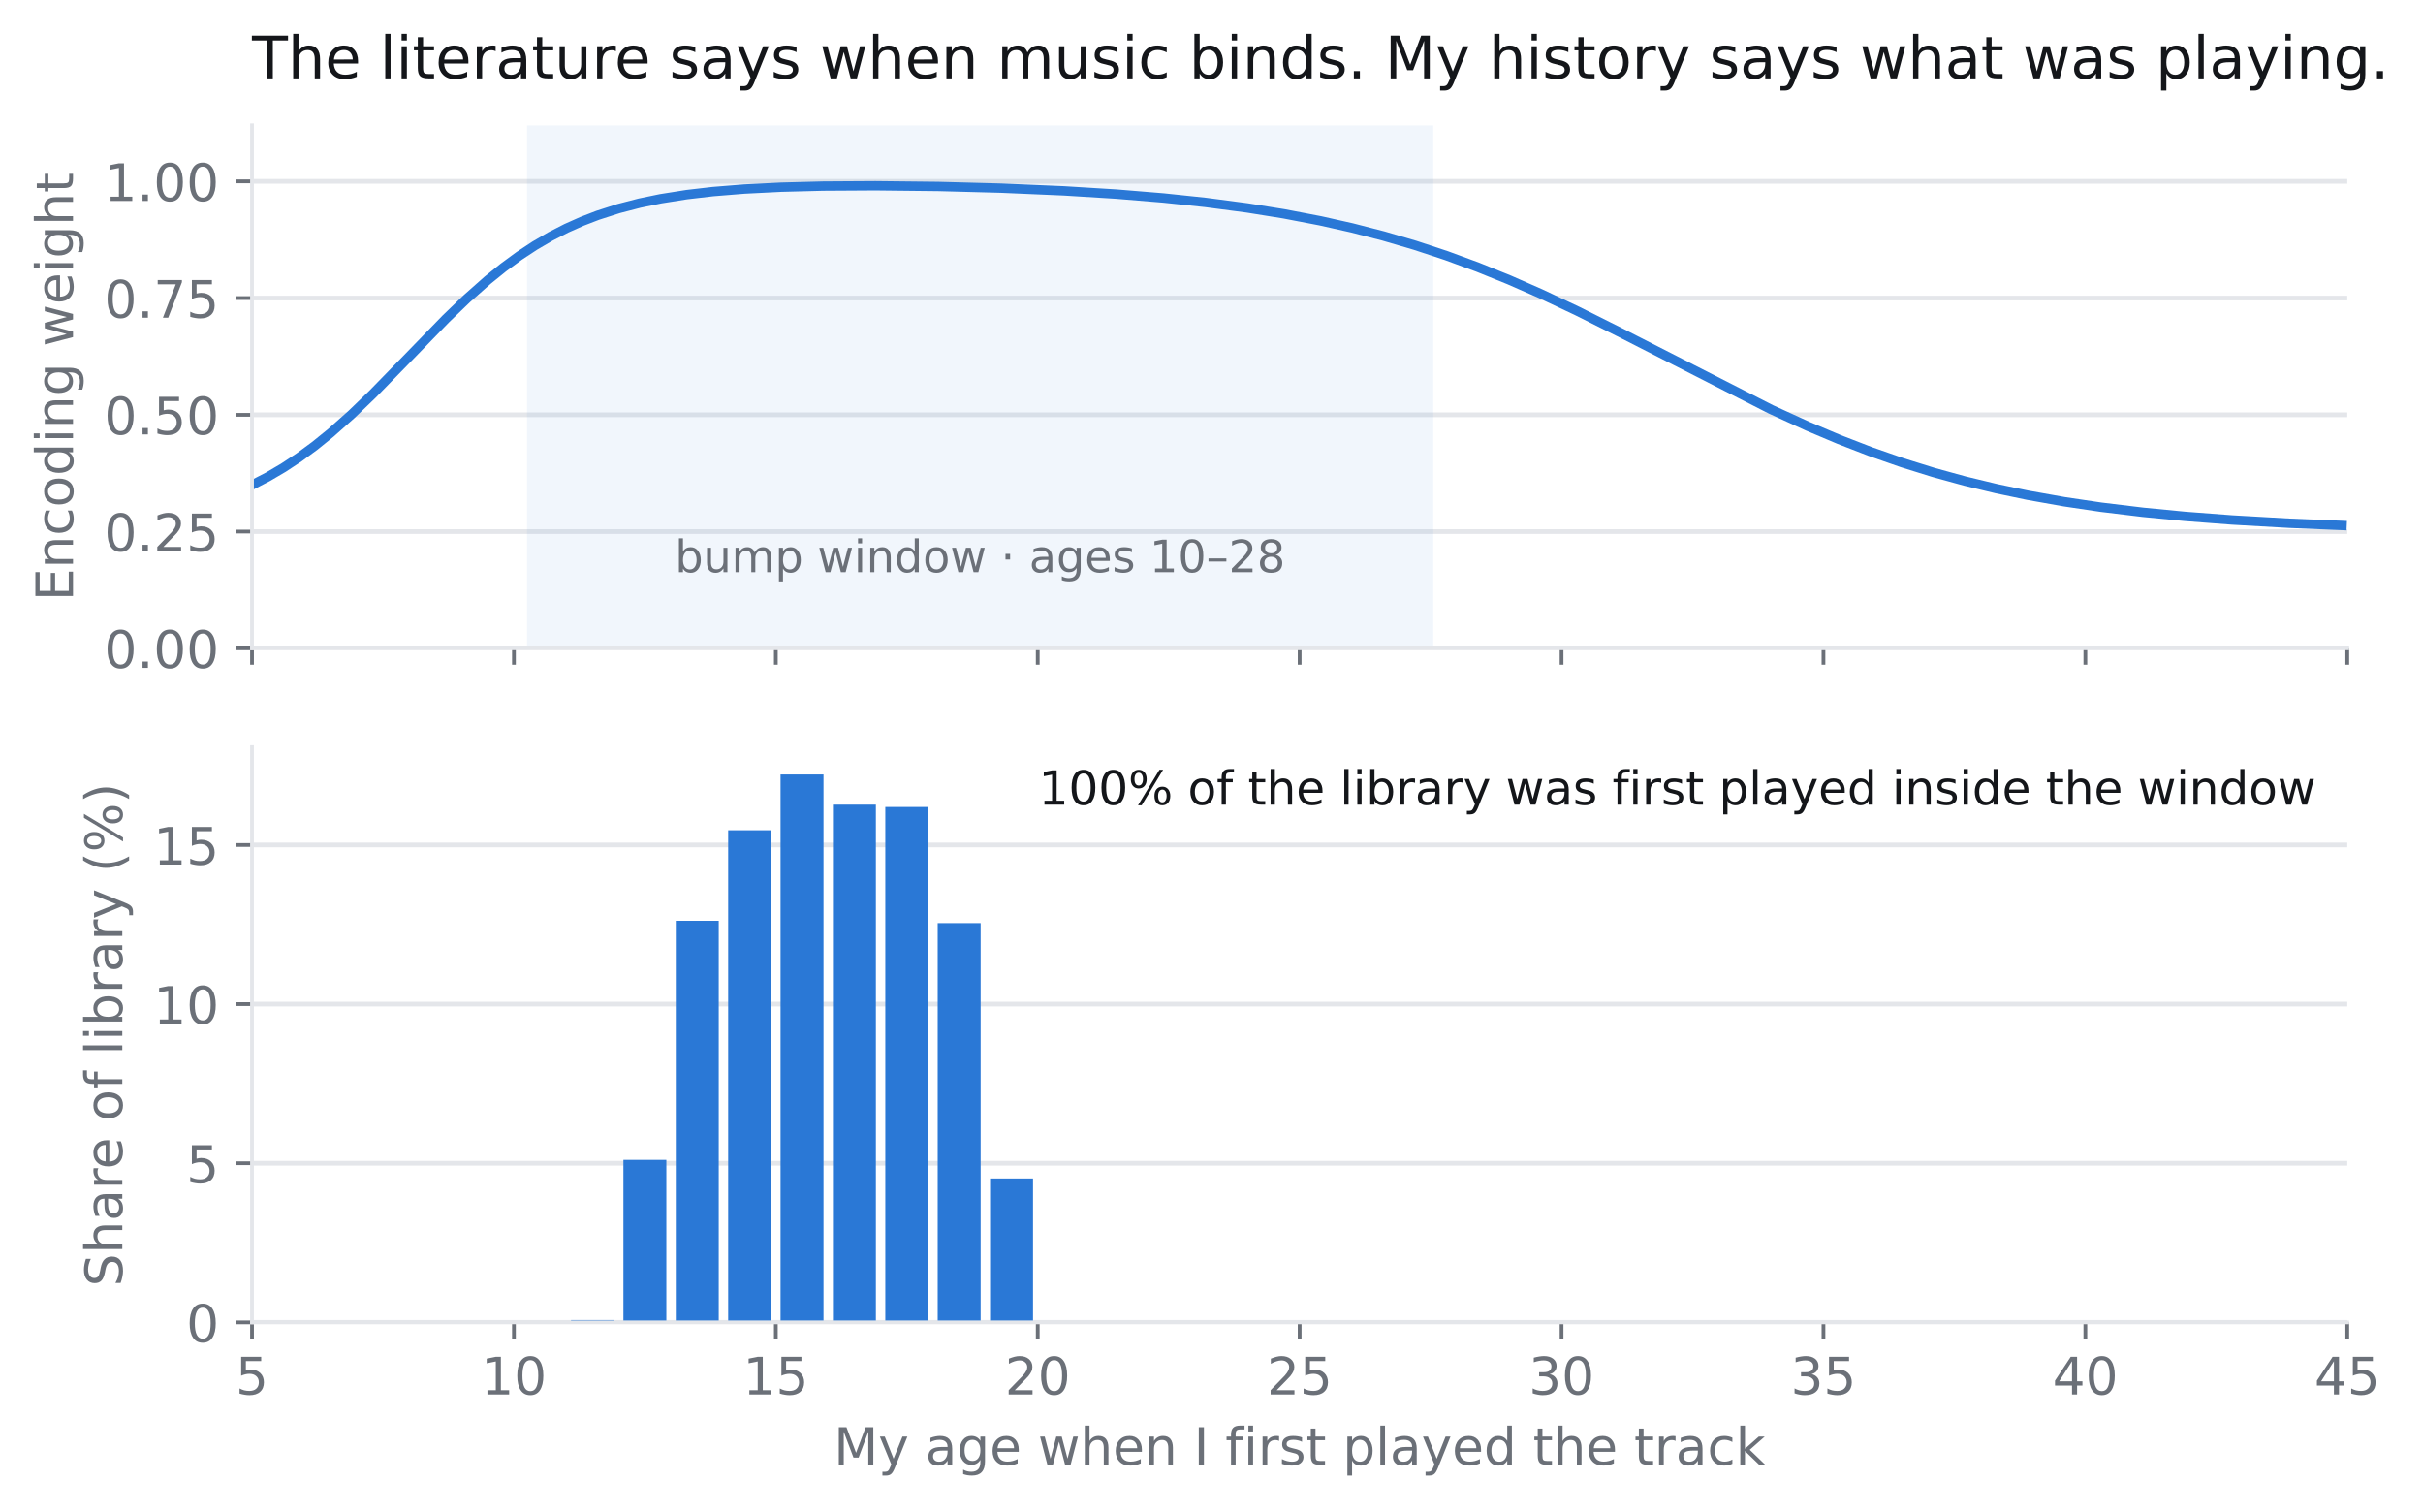
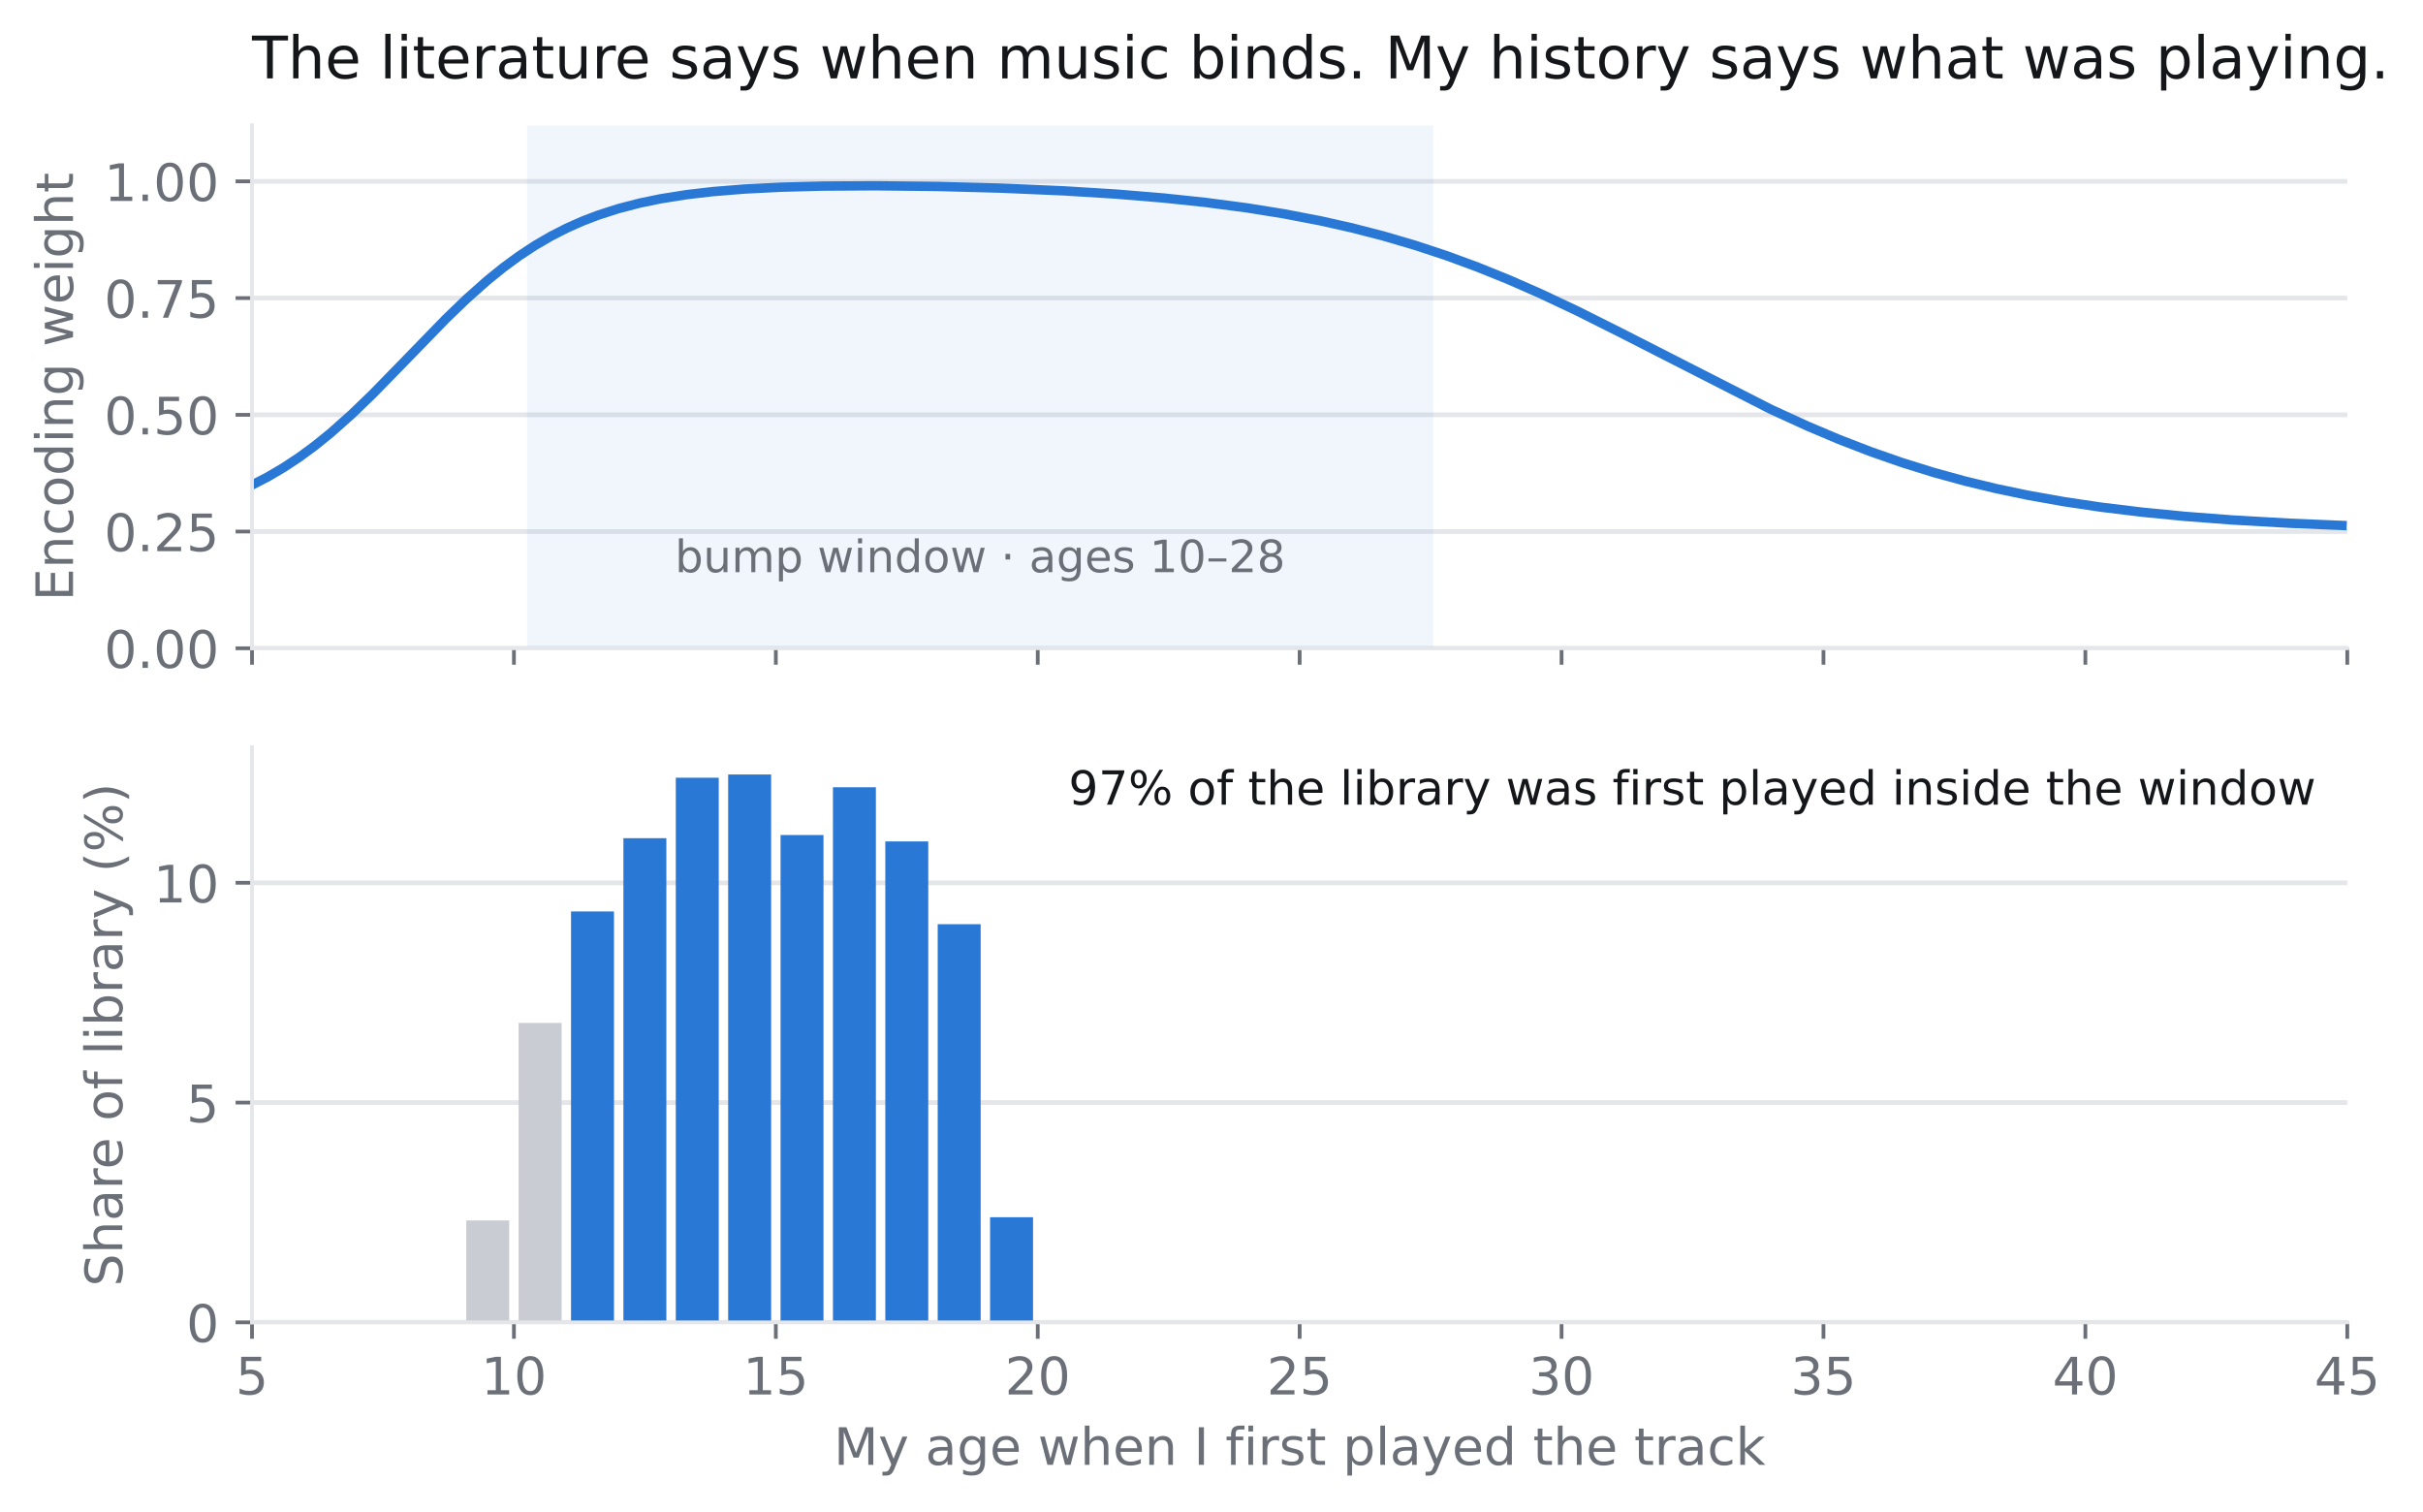
<svg xmlns="http://www.w3.org/2000/svg" xmlns:xlink="http://www.w3.org/1999/xlink" width="516.225pt" height="321.923pt" viewBox="0 0 516.225 321.923" version="1.1">
  <defs>
    <style type="text/css">*{stroke-linejoin: round; stroke-linecap: butt}</style>
  </defs>
  <g id="figure_1">
    <g id="patch_1">
      <path d="M 0 321.923  L 516.225 321.923  L 516.225 0  L 0 0  L 0 321.923  z " style="fill: none" />
    </g>
    <g id="axes_1">
      <g id="patch_2">
        <path d="M 53.693 138.111  L 500.093 138.111  L 500.093 26.698  L 53.693 26.698  L 53.693 138.111  z " style="fill: none" />
      </g>
      <g id="matplotlib.axis_1">
        <g id="xtick_1">
          <g id="line2d_1">
            <defs>
              <path id="m1d3ef57451" d="M 0 0  L 0 3.5  " style="stroke: #6b7078; stroke-width: 0.8" />
            </defs>
            <g>
              <use xlink:href="#m1d3ef57451" x="53.693" y="138.111" style="fill: #6b7078; stroke: #6b7078; stroke-width: 0.8" />
            </g>
          </g>
        </g>
        <g id="xtick_2">
          <g id="line2d_2">
            <g>
              <use xlink:href="#m1d3ef57451" x="109.493" y="138.111" style="fill: #6b7078; stroke: #6b7078; stroke-width: 0.8" />
            </g>
          </g>
        </g>
        <g id="xtick_3">
          <g id="line2d_3">
            <g>
              <use xlink:href="#m1d3ef57451" x="165.293" y="138.111" style="fill: #6b7078; stroke: #6b7078; stroke-width: 0.8" />
            </g>
          </g>
        </g>
        <g id="xtick_4">
          <g id="line2d_4">
            <g>
              <use xlink:href="#m1d3ef57451" x="221.093" y="138.111" style="fill: #6b7078; stroke: #6b7078; stroke-width: 0.8" />
            </g>
          </g>
        </g>
        <g id="xtick_5">
          <g id="line2d_5">
            <g>
              <use xlink:href="#m1d3ef57451" x="276.893" y="138.111" style="fill: #6b7078; stroke: #6b7078; stroke-width: 0.8" />
            </g>
          </g>
        </g>
        <g id="xtick_6">
          <g id="line2d_6">
            <g>
              <use xlink:href="#m1d3ef57451" x="332.693" y="138.111" style="fill: #6b7078; stroke: #6b7078; stroke-width: 0.8" />
            </g>
          </g>
        </g>
        <g id="xtick_7">
          <g id="line2d_7">
            <g>
              <use xlink:href="#m1d3ef57451" x="388.493" y="138.111" style="fill: #6b7078; stroke: #6b7078; stroke-width: 0.8" />
            </g>
          </g>
        </g>
        <g id="xtick_8">
          <g id="line2d_8">
            <g>
              <use xlink:href="#m1d3ef57451" x="444.293" y="138.111" style="fill: #6b7078; stroke: #6b7078; stroke-width: 0.8" />
            </g>
          </g>
        </g>
        <g id="xtick_9">
          <g id="line2d_9">
            <g>
              <use xlink:href="#m1d3ef57451" x="500.093" y="138.111" style="fill: #6b7078; stroke: #6b7078; stroke-width: 0.8" />
            </g>
          </g>
        </g>
      </g>
      <g id="matplotlib.axis_2">
        <g id="ytick_1">
          <g id="line2d_10">
            <path d="M 53.693 138.111  L 500.093 138.111  " clip-path="url(#pc9b5b9067f)" style="fill: none; stroke: #e4e6ea; stroke-linecap: square" />
          </g>
          <g id="line2d_11">
            <defs>
              <path id="md67586d767" d="M 0 0  L -3.5 0  " style="stroke: #6b7078; stroke-width: 0.8" />
            </defs>
            <g>
              <use xlink:href="#md67586d767" x="53.693" y="138.111" style="fill: #6b7078; stroke: #6b7078; stroke-width: 0.8" />
            </g>
          </g>
          <g id="text_1">
            <text style="font-size: 11px; font-family: 'DejaVu Sans'; text-anchor: end; fill: #6b7078" x="46.693" y="142.29" transform="rotate(-0 46.69305 142.2896)">0.00</text>
          </g>
        </g>
        <g id="ytick_2">
          <g id="line2d_12">
            <path d="M 53.693 113.242  L 500.093 113.242  " clip-path="url(#pc9b5b9067f)" style="fill: none; stroke: #e4e6ea; stroke-linecap: square" />
          </g>
          <g id="line2d_13">
            <g>
              <use xlink:href="#md67586d767" x="53.693" y="113.242" style="fill: #6b7078; stroke: #6b7078; stroke-width: 0.8" />
            </g>
          </g>
          <g id="text_2">
            <text style="font-size: 11px; font-family: 'DejaVu Sans'; text-anchor: end; fill: #6b7078" x="46.693" y="117.421" transform="rotate(-0 46.69305 117.4207)">0.25</text>
          </g>
        </g>
        <g id="ytick_3">
          <g id="line2d_14">
            <path d="M 53.693 88.373  L 500.093 88.373  " clip-path="url(#pc9b5b9067f)" style="fill: none; stroke: #e4e6ea; stroke-linecap: square" />
          </g>
          <g id="line2d_15">
            <g>
              <use xlink:href="#md67586d767" x="53.693" y="88.373" style="fill: #6b7078; stroke: #6b7078; stroke-width: 0.8" />
            </g>
          </g>
          <g id="text_3">
            <text style="font-size: 11px; font-family: 'DejaVu Sans'; text-anchor: end; fill: #6b7078" x="46.693" y="92.552" transform="rotate(-0 46.69305 92.55173)">0.50</text>
          </g>
        </g>
        <g id="ytick_4">
          <g id="line2d_16">
            <path d="M 53.693 63.504  L 500.093 63.504  " clip-path="url(#pc9b5b9067f)" style="fill: none; stroke: #e4e6ea; stroke-linecap: square" />
          </g>
          <g id="line2d_17">
            <g>
              <use xlink:href="#md67586d767" x="53.693" y="63.504" style="fill: #6b7078; stroke: #6b7078; stroke-width: 0.8" />
            </g>
          </g>
          <g id="text_4">
            <text style="font-size: 11px; font-family: 'DejaVu Sans'; text-anchor: end; fill: #6b7078" x="46.693" y="67.683" transform="rotate(-0 46.69305 67.68279)">0.75</text>
          </g>
        </g>
        <g id="ytick_5">
          <g id="line2d_18">
            <path d="M 53.693 38.635  L 500.093 38.635  " clip-path="url(#pc9b5b9067f)" style="fill: none; stroke: #e4e6ea; stroke-linecap: square" />
          </g>
          <g id="line2d_19">
            <g>
              <use xlink:href="#md67586d767" x="53.693" y="38.635" style="fill: #6b7078; stroke: #6b7078; stroke-width: 0.8" />
            </g>
          </g>
          <g id="text_5">
            <text style="font-size: 11px; font-family: 'DejaVu Sans'; text-anchor: end; fill: #6b7078" x="46.693" y="42.814" transform="rotate(-0 46.69305 42.81385)">1.00</text>
          </g>
        </g>
        <g id="text_6">
          <text style="font-size: 11px; font-family: 'DejaVu Sans'; text-anchor: middle; fill: #6b7078" x="15.558" y="82.404" transform="rotate(-90 15.55828 82.40447)">Encoding weight</text>
        </g>
      </g>
      <g id="patch_3">
        <path d="M 112.283 138.111  L 305.351 138.111  L 305.351 26.698  L 112.283 26.698  z " clip-path="url(#pc9b5b9067f)" style="fill: #2a78d6; opacity: 0.07" />
      </g>
      <g id="line2d_20">
        <path d="M 53.693 103.324  L 57.041 101.598  L 60.389 99.635  L 63.737 97.425  L 67.085 94.963  L 70.433 92.254  L 74.897 88.289  L 79.361 83.984  L 86.057 77.123  L 94.985 67.937  L 99.449 63.636  L 103.913 59.677  L 107.261 56.975  L 110.609 54.52  L 113.957 52.317  L 117.305 50.362  L 120.653 48.646  L 124.001 47.153  L 127.349 45.864  L 131.813 44.428  L 136.277 43.271  L 140.741 42.349  L 146.321 41.465  L 151.901 40.817  L 158.597 40.275  L 166.409 39.88  L 175.337 39.647  L 186.497 39.578  L 199.889 39.725  L 213.281 40.082  L 226.673 40.661  L 237.833 41.353  L 247.877 42.182  L 256.805 43.123  L 265.733 44.298  L 273.545 45.552  L 281.357 47.052  L 288.053 48.556  L 294.749 50.282  L 301.445 52.246  L 308.141 54.457  L 314.837 56.92  L 321.533 59.63  L 328.229 62.571  L 336.041 66.257  L 344.969 70.727  L 377.333 87.231  L 385.145 90.804  L 391.841 93.632  L 398.537 96.22  L 405.233 98.557  L 411.929 100.644  L 418.625 102.487  L 425.321 104.101  L 432.017 105.502  L 439.829 106.893  L 447.641 108.054  L 456.569 109.138  L 465.497 110.007  L 475.541 110.774  L 487.817 111.475  L 498.977 111.941  L 498.977 111.941  " clip-path="url(#pc9b5b9067f)" style="fill: none; stroke: #2a78d6; stroke-width: 2; stroke-linecap: square" />
      </g>
      <g id="patch_4">
        <path d="M 53.693 138.111  L 53.693 26.698  " style="fill: none; stroke: #e4e6ea; stroke-width: 0.8; stroke-linejoin: miter; stroke-linecap: square" />
      </g>
      <g id="patch_5">
        <path d="M 53.693 138.111  L 500.093 138.111  " style="fill: none; stroke: #e4e6ea; stroke-width: 0.8; stroke-linejoin: miter; stroke-linecap: square" />
      </g>
      <g id="text_7">
        <text style="font-size: 9.5px; font-family: 'DejaVu Sans'; text-anchor: middle; fill: #6b7078" x="208.817" y="121.902" transform="rotate(-0 208.817 121.9021)">bump window · ages 10–28</text>
      </g>
      <g id="text_8">
        <text style="font-size: 12.5px; font-family: 'DejaVu Sans'; text-anchor: start; fill: #14161a" x="53.693" y="16.698" transform="rotate(-0 53.69305 16.69805)">The literature says when music binds. My history says what was playing.</text>
      </g>
    </g>
    <g id="axes_2">
      <g id="patch_6">
        <path d="M 53.693 281.722  L 500.093 281.722  L 500.093 159.168  L 53.693 159.168  L 53.693 281.722  z " style="fill: none" />
      </g>
      <g id="matplotlib.axis_3">
        <g id="xtick_10">
          <g id="line2d_21">
            <g>
              <use xlink:href="#m1d3ef57451" x="53.693" y="281.722" style="fill: #6b7078; stroke: #6b7078; stroke-width: 0.8" />
            </g>
          </g>
          <g id="text_9">
            <text style="font-size: 11px; font-family: 'DejaVu Sans'; text-anchor: middle; fill: #6b7078" x="53.693" y="297.079" transform="rotate(-0 53.69305 297.0795)">5</text>
          </g>
        </g>
        <g id="xtick_11">
          <g id="line2d_22">
            <g>
              <use xlink:href="#m1d3ef57451" x="109.493" y="281.722" style="fill: #6b7078; stroke: #6b7078; stroke-width: 0.8" />
            </g>
          </g>
          <g id="text_10">
            <text style="font-size: 11px; font-family: 'DejaVu Sans'; text-anchor: middle; fill: #6b7078" x="109.493" y="297.079" transform="rotate(-0 109.493 297.0795)">10</text>
          </g>
        </g>
        <g id="xtick_12">
          <g id="line2d_23">
            <g>
              <use xlink:href="#m1d3ef57451" x="165.293" y="281.722" style="fill: #6b7078; stroke: #6b7078; stroke-width: 0.8" />
            </g>
          </g>
          <g id="text_11">
            <text style="font-size: 11px; font-family: 'DejaVu Sans'; text-anchor: middle; fill: #6b7078" x="165.293" y="297.079" transform="rotate(-0 165.293 297.0795)">15</text>
          </g>
        </g>
        <g id="xtick_13">
          <g id="line2d_24">
            <g>
              <use xlink:href="#m1d3ef57451" x="221.093" y="281.722" style="fill: #6b7078; stroke: #6b7078; stroke-width: 0.8" />
            </g>
          </g>
          <g id="text_12">
            <text style="font-size: 11px; font-family: 'DejaVu Sans'; text-anchor: middle; fill: #6b7078" x="221.093" y="297.079" transform="rotate(-0 221.093 297.0795)">20</text>
          </g>
        </g>
        <g id="xtick_14">
          <g id="line2d_25">
            <g>
              <use xlink:href="#m1d3ef57451" x="276.893" y="281.722" style="fill: #6b7078; stroke: #6b7078; stroke-width: 0.8" />
            </g>
          </g>
          <g id="text_13">
            <text style="font-size: 11px; font-family: 'DejaVu Sans'; text-anchor: middle; fill: #6b7078" x="276.893" y="297.079" transform="rotate(-0 276.893 297.0795)">25</text>
          </g>
        </g>
        <g id="xtick_15">
          <g id="line2d_26">
            <g>
              <use xlink:href="#m1d3ef57451" x="332.693" y="281.722" style="fill: #6b7078; stroke: #6b7078; stroke-width: 0.8" />
            </g>
          </g>
          <g id="text_14">
            <text style="font-size: 11px; font-family: 'DejaVu Sans'; text-anchor: middle; fill: #6b7078" x="332.693" y="297.079" transform="rotate(-0 332.693 297.0795)">30</text>
          </g>
        </g>
        <g id="xtick_16">
          <g id="line2d_27">
            <g>
              <use xlink:href="#m1d3ef57451" x="388.493" y="281.722" style="fill: #6b7078; stroke: #6b7078; stroke-width: 0.8" />
            </g>
          </g>
          <g id="text_15">
            <text style="font-size: 11px; font-family: 'DejaVu Sans'; text-anchor: middle; fill: #6b7078" x="388.493" y="297.079" transform="rotate(-0 388.493 297.0795)">35</text>
          </g>
        </g>
        <g id="xtick_17">
          <g id="line2d_28">
            <g>
              <use xlink:href="#m1d3ef57451" x="444.293" y="281.722" style="fill: #6b7078; stroke: #6b7078; stroke-width: 0.8" />
            </g>
          </g>
          <g id="text_16">
            <text style="font-size: 11px; font-family: 'DejaVu Sans'; text-anchor: middle; fill: #6b7078" x="444.293" y="297.079" transform="rotate(-0 444.293 297.0795)">40</text>
          </g>
        </g>
        <g id="xtick_18">
          <g id="line2d_29">
            <g>
              <use xlink:href="#m1d3ef57451" x="500.093" y="281.722" style="fill: #6b7078; stroke: #6b7078; stroke-width: 0.8" />
            </g>
          </g>
          <g id="text_17">
            <text style="font-size: 11px; font-family: 'DejaVu Sans'; text-anchor: middle; fill: #6b7078" x="500.093" y="297.079" transform="rotate(-0 500.093 297.0795)">45</text>
          </g>
        </g>
        <g id="text_18">
          <text style="font-size: 11px; font-family: 'DejaVu Sans'; text-anchor: middle; fill: #6b7078" x="276.893" y="312.08" transform="rotate(-0 276.893 312.0803)">My age when I first played the track</text>
        </g>
      </g>
      <g id="matplotlib.axis_4">
        <g id="ytick_6">
          <g id="line2d_30">
            <path d="M 53.693 281.722  L 500.093 281.722  " clip-path="url(#pd8826767d7)" style="fill: none; stroke: #e4e6ea; stroke-linecap: square" />
          </g>
          <g id="line2d_31">
            <g>
              <use xlink:href="#md67586d767" x="53.693" y="281.722" style="fill: #6b7078; stroke: #6b7078; stroke-width: 0.8" />
            </g>
          </g>
          <g id="text_19">
            <text style="font-size: 11px; font-family: 'DejaVu Sans'; text-anchor: end; fill: #6b7078" x="46.693" y="285.901" transform="rotate(-0 46.69305 285.9008)">0</text>
          </g>
        </g>
        <g id="ytick_7">
          <g id="line2d_32">
-             <path d="M 53.693 247.819  L 500.093 247.819  " clip-path="url(#pd8826767d7)" style="fill: none; stroke: #e4e6ea; stroke-linecap: square" />
+             <path d="M 53.693 234.899  L 500.093 234.899  " clip-path="url(#pd8826767d7)" style="fill: none; stroke: #e4e6ea; stroke-linecap: square" />
          </g>
          <g id="line2d_33">
            <g>
-               <use xlink:href="#md67586d767" x="53.693" y="247.819" style="fill: #6b7078; stroke: #6b7078; stroke-width: 0.8" />
+               <use xlink:href="#md67586d767" x="53.693" y="234.899" style="fill: #6b7078; stroke: #6b7078; stroke-width: 0.8" />
            </g>
          </g>
          <g id="text_20">
-             <text style="font-size: 11px; font-family: 'DejaVu Sans'; text-anchor: end; fill: #6b7078" x="46.693" y="251.998" transform="rotate(-0 46.69305 251.9981)">5</text>
+             <text style="font-size: 11px; font-family: 'DejaVu Sans'; text-anchor: end; fill: #6b7078" x="46.693" y="239.078" transform="rotate(-0 46.69305 239.0778)">5</text>
          </g>
        </g>
        <g id="ytick_8">
          <g id="line2d_34">
-             <path d="M 53.693 213.917  L 500.093 213.917  " clip-path="url(#pd8826767d7)" style="fill: none; stroke: #e4e6ea; stroke-linecap: square" />
+             <path d="M 53.693 188.076  L 500.093 188.076  " clip-path="url(#pd8826767d7)" style="fill: none; stroke: #e4e6ea; stroke-linecap: square" />
          </g>
          <g id="line2d_35">
            <g>
-               <use xlink:href="#md67586d767" x="53.693" y="213.917" style="fill: #6b7078; stroke: #6b7078; stroke-width: 0.8" />
+               <use xlink:href="#md67586d767" x="53.693" y="188.076" style="fill: #6b7078; stroke: #6b7078; stroke-width: 0.8" />
            </g>
          </g>
          <g id="text_21">
-             <text style="font-size: 11px; font-family: 'DejaVu Sans'; text-anchor: end; fill: #6b7078" x="46.693" y="218.095" transform="rotate(-0 46.69305 218.0954)">10</text>
-           </g>
-         </g>
-         <g id="ytick_9">
-           <g id="line2d_36">
-             <path d="M 53.693 180.014  L 500.093 180.014  " clip-path="url(#pd8826767d7)" style="fill: none; stroke: #e4e6ea; stroke-linecap: square" />
-           </g>
-           <g id="line2d_37">
-             <g>
-               <use xlink:href="#md67586d767" x="53.693" y="180.014" style="fill: #6b7078; stroke: #6b7078; stroke-width: 0.8" />
-             </g>
-           </g>
-           <g id="text_22">
-             <text style="font-size: 11px; font-family: 'DejaVu Sans'; text-anchor: end; fill: #6b7078" x="46.693" y="184.193" transform="rotate(-0 46.69305 184.1927)">15</text>
-           </g>
-         </g>
-         <g id="text_23">
+             <text style="font-size: 11px; font-family: 'DejaVu Sans'; text-anchor: end; fill: #6b7078" x="46.693" y="192.255" transform="rotate(-0 46.69305 192.2547)">10</text>
+           </g>
+         </g>
+         <g id="text_22">
          <text style="font-size: 11px; font-family: 'DejaVu Sans'; text-anchor: middle; fill: #6b7078" x="26.053" y="220.445" transform="rotate(-90 26.05297 220.445)">Share of library (%)</text>
        </g>
      </g>
      <g id="patch_7">
        <path d="M 54.697 281.722  L 63.849 281.722  L 63.849 281.722  L 54.697 281.722  z " clip-path="url(#pd8826767d7)" style="fill: #c9ccd2" />
      </g>
      <g id="patch_8">
        <path d="M 65.857 281.722  L 75.009 281.722  L 75.009 281.722  L 65.857 281.722  z " clip-path="url(#pd8826767d7)" style="fill: #c9ccd2" />
      </g>
      <g id="patch_9">
        <path d="M 77.017 281.722  L 86.169 281.722  L 86.169 281.722  L 77.017 281.722  z " clip-path="url(#pd8826767d7)" style="fill: #c9ccd2" />
      </g>
      <g id="patch_10">
        <path d="M 88.177 281.722  L 97.329 281.722  L 97.329 281.722  L 88.177 281.722  z " clip-path="url(#pd8826767d7)" style="fill: #c9ccd2" />
      </g>
      <g id="patch_11">
-         <path d="M 99.337 281.722  L 108.489 281.722  L 108.489 281.722  L 99.337 281.722  z " clip-path="url(#pd8826767d7)" style="fill: #c9ccd2" />
+         <path d="M 99.337 281.722  L 108.489 281.722  L 108.489 260.007  L 99.337 260.007  z " clip-path="url(#pd8826767d7)" style="fill: #c9ccd2" />
      </g>
      <g id="patch_12">
-         <path d="M 110.497 281.722  L 119.649 281.722  L 119.649 281.722  L 110.497 281.722  z " clip-path="url(#pd8826767d7)" style="fill: #c9ccd2" />
+         <path d="M 110.497 281.722  L 119.649 281.722  L 119.649 217.934  L 110.497 217.934  z " clip-path="url(#pd8826767d7)" style="fill: #c9ccd2" />
      </g>
      <g id="patch_13">
-         <path d="M 121.657 281.722  L 130.809 281.722  L 130.809 281.227  L 121.657 281.227  z " clip-path="url(#pd8826767d7)" style="fill: #2a78d6" />
+         <path d="M 121.657 281.722  L 130.809 281.722  L 130.809 194.183  L 121.657 194.183  z " clip-path="url(#pd8826767d7)" style="fill: #2a78d6" />
      </g>
      <g id="patch_14">
-         <path d="M 132.817 281.722  L 141.969 281.722  L 141.969 247.102  L 132.817 247.102  z " clip-path="url(#pd8826767d7)" style="fill: #2a78d6" />
+         <path d="M 132.817 281.722  L 141.969 281.722  L 141.969 178.576  L 132.817 178.576  z " clip-path="url(#pd8826767d7)" style="fill: #2a78d6" />
      </g>
      <g id="patch_15">
-         <path d="M 143.977 281.722  L 153.129 281.722  L 153.129 196.162  L 143.977 196.162  z " clip-path="url(#pd8826767d7)" style="fill: #2a78d6" />
+         <path d="M 143.977 281.722  L 153.129 281.722  L 153.129 165.682  L 143.977 165.682  z " clip-path="url(#pd8826767d7)" style="fill: #2a78d6" />
      </g>
      <g id="patch_16">
-         <path d="M 155.137 281.722  L 164.289 281.722  L 164.289 176.873  L 155.137 176.873  z " clip-path="url(#pd8826767d7)" style="fill: #2a78d6" />
+         <path d="M 155.137 281.722  L 164.289 281.722  L 164.289 165.004  L 155.137 165.004  z " clip-path="url(#pd8826767d7)" style="fill: #2a78d6" />
      </g>
      <g id="patch_17">
-         <path d="M 166.297 281.722  L 175.449 281.722  L 175.449 165.004  L 166.297 165.004  z " clip-path="url(#pd8826767d7)" style="fill: #2a78d6" />
+         <path d="M 166.297 281.722  L 175.449 281.722  L 175.449 177.897  L 166.297 177.897  z " clip-path="url(#pd8826767d7)" style="fill: #2a78d6" />
      </g>
      <g id="patch_18">
-         <path d="M 177.457 281.722  L 186.609 281.722  L 186.609 171.433  L 177.457 171.433  z " clip-path="url(#pd8826767d7)" style="fill: #2a78d6" />
+         <path d="M 177.457 281.722  L 186.609 281.722  L 186.609 167.718  L 177.457 167.718  z " clip-path="url(#pd8826767d7)" style="fill: #2a78d6" />
      </g>
      <g id="patch_19">
-         <path d="M 188.617 281.722  L 197.769 281.722  L 197.769 171.928  L 188.617 171.928  z " clip-path="url(#pd8826767d7)" style="fill: #2a78d6" />
+         <path d="M 188.617 281.722  L 197.769 281.722  L 197.769 179.254  L 188.617 179.254  z " clip-path="url(#pd8826767d7)" style="fill: #2a78d6" />
      </g>
      <g id="patch_20">
-         <path d="M 199.777 281.722  L 208.929 281.722  L 208.929 196.656  L 199.777 196.656  z " clip-path="url(#pd8826767d7)" style="fill: #2a78d6" />
+         <path d="M 199.777 281.722  L 208.929 281.722  L 208.929 196.898  L 199.777 196.898  z " clip-path="url(#pd8826767d7)" style="fill: #2a78d6" />
      </g>
      <g id="patch_21">
-         <path d="M 210.937 281.722  L 220.089 281.722  L 220.089 251.059  L 210.937 251.059  z " clip-path="url(#pd8826767d7)" style="fill: #2a78d6" />
+         <path d="M 210.937 281.722  L 220.089 281.722  L 220.089 259.328  L 210.937 259.328  z " clip-path="url(#pd8826767d7)" style="fill: #2a78d6" />
      </g>
      <g id="patch_22">
        <path d="M 222.097 281.722  L 231.249 281.722  L 231.249 281.722  L 222.097 281.722  z " clip-path="url(#pd8826767d7)" style="fill: #2a78d6" />
      </g>
      <g id="patch_23">
        <path d="M 233.257 281.722  L 242.409 281.722  L 242.409 281.722  L 233.257 281.722  z " clip-path="url(#pd8826767d7)" style="fill: #2a78d6" />
      </g>
      <g id="patch_24">
        <path d="M 244.417 281.722  L 253.569 281.722  L 253.569 281.722  L 244.417 281.722  z " clip-path="url(#pd8826767d7)" style="fill: #2a78d6" />
      </g>
      <g id="patch_25">
        <path d="M 255.577 281.722  L 264.729 281.722  L 264.729 281.722  L 255.577 281.722  z " clip-path="url(#pd8826767d7)" style="fill: #2a78d6" />
      </g>
      <g id="patch_26">
        <path d="M 266.737 281.722  L 275.889 281.722  L 275.889 281.722  L 266.737 281.722  z " clip-path="url(#pd8826767d7)" style="fill: #2a78d6" />
      </g>
      <g id="patch_27">
        <path d="M 277.897 281.722  L 287.049 281.722  L 287.049 281.722  L 277.897 281.722  z " clip-path="url(#pd8826767d7)" style="fill: #2a78d6" />
      </g>
      <g id="patch_28">
        <path d="M 289.057 281.722  L 298.209 281.722  L 298.209 281.722  L 289.057 281.722  z " clip-path="url(#pd8826767d7)" style="fill: #2a78d6" />
      </g>
      <g id="patch_29">
        <path d="M 300.217 281.722  L 309.369 281.722  L 309.369 281.722  L 300.217 281.722  z " clip-path="url(#pd8826767d7)" style="fill: #2a78d6" />
      </g>
      <g id="patch_30">
        <path d="M 311.377 281.722  L 320.529 281.722  L 320.529 281.722  L 311.377 281.722  z " clip-path="url(#pd8826767d7)" style="fill: #c9ccd2" />
      </g>
      <g id="patch_31">
        <path d="M 322.537 281.722  L 331.689 281.722  L 331.689 281.722  L 322.537 281.722  z " clip-path="url(#pd8826767d7)" style="fill: #c9ccd2" />
      </g>
      <g id="patch_32">
        <path d="M 333.697 281.722  L 342.849 281.722  L 342.849 281.722  L 333.697 281.722  z " clip-path="url(#pd8826767d7)" style="fill: #c9ccd2" />
      </g>
      <g id="patch_33">
        <path d="M 344.857 281.722  L 354.009 281.722  L 354.009 281.722  L 344.857 281.722  z " clip-path="url(#pd8826767d7)" style="fill: #c9ccd2" />
      </g>
      <g id="patch_34">
        <path d="M 356.017 281.722  L 365.169 281.722  L 365.169 281.722  L 356.017 281.722  z " clip-path="url(#pd8826767d7)" style="fill: #c9ccd2" />
      </g>
      <g id="patch_35">
        <path d="M 367.177 281.722  L 376.329 281.722  L 376.329 281.722  L 367.177 281.722  z " clip-path="url(#pd8826767d7)" style="fill: #c9ccd2" />
      </g>
      <g id="patch_36">
        <path d="M 378.337 281.722  L 387.489 281.722  L 387.489 281.722  L 378.337 281.722  z " clip-path="url(#pd8826767d7)" style="fill: #c9ccd2" />
      </g>
      <g id="patch_37">
        <path d="M 389.497 281.722  L 398.649 281.722  L 398.649 281.722  L 389.497 281.722  z " clip-path="url(#pd8826767d7)" style="fill: #c9ccd2" />
      </g>
      <g id="patch_38">
        <path d="M 400.657 281.722  L 409.809 281.722  L 409.809 281.722  L 400.657 281.722  z " clip-path="url(#pd8826767d7)" style="fill: #c9ccd2" />
      </g>
      <g id="patch_39">
        <path d="M 411.817 281.722  L 420.969 281.722  L 420.969 281.722  L 411.817 281.722  z " clip-path="url(#pd8826767d7)" style="fill: #c9ccd2" />
      </g>
      <g id="patch_40">
        <path d="M 422.977 281.722  L 432.129 281.722  L 432.129 281.722  L 422.977 281.722  z " clip-path="url(#pd8826767d7)" style="fill: #c9ccd2" />
      </g>
      <g id="patch_41">
        <path d="M 434.137 281.722  L 443.289 281.722  L 443.289 281.722  L 434.137 281.722  z " clip-path="url(#pd8826767d7)" style="fill: #c9ccd2" />
      </g>
      <g id="patch_42">
        <path d="M 445.297 281.722  L 454.449 281.722  L 454.449 281.722  L 445.297 281.722  z " clip-path="url(#pd8826767d7)" style="fill: #c9ccd2" />
      </g>
      <g id="patch_43">
        <path d="M 456.457 281.722  L 465.609 281.722  L 465.609 281.722  L 456.457 281.722  z " clip-path="url(#pd8826767d7)" style="fill: #c9ccd2" />
      </g>
      <g id="patch_44">
        <path d="M 467.617 281.722  L 476.769 281.722  L 476.769 281.722  L 467.617 281.722  z " clip-path="url(#pd8826767d7)" style="fill: #c9ccd2" />
      </g>
      <g id="patch_45">
        <path d="M 478.777 281.722  L 487.929 281.722  L 487.929 281.722  L 478.777 281.722  z " clip-path="url(#pd8826767d7)" style="fill: #c9ccd2" />
      </g>
      <g id="patch_46">
        <path d="M 53.693 281.722  L 53.693 159.168  " style="fill: none; stroke: #e4e6ea; stroke-width: 0.8; stroke-linejoin: miter; stroke-linecap: square" />
      </g>
      <g id="patch_47">
        <path d="M 53.693 281.722  L 500.093 281.722  " style="fill: none; stroke: #e4e6ea; stroke-width: 0.8; stroke-linejoin: miter; stroke-linecap: square" />
      </g>
-       <g id="text_24">
-         <text style="font-size: 10px; font-family: 'DejaVu Sans'; text-anchor: end; fill: #14161a" x="493.397" y="171.423" transform="rotate(-0 493.397 171.4233)">100% of the library was first played inside the window</text>
+       <g id="text_23">
+         <text style="font-size: 10px; font-family: 'DejaVu Sans'; text-anchor: end; fill: #14161a" x="493.397" y="171.423" transform="rotate(-0 493.397 171.4233)">97% of the library was first played inside the window</text>
      </g>
    </g>
  </g>
  <defs>
    <clipPath id="pc9b5b9067f">
      <rect x="53.693" y="26.698" width="446.4" height="111.413" />
    </clipPath>
    <clipPath id="pd8826767d7">
      <rect x="53.693" y="159.168" width="446.4" height="122.554" />
    </clipPath>
  </defs>
</svg>
